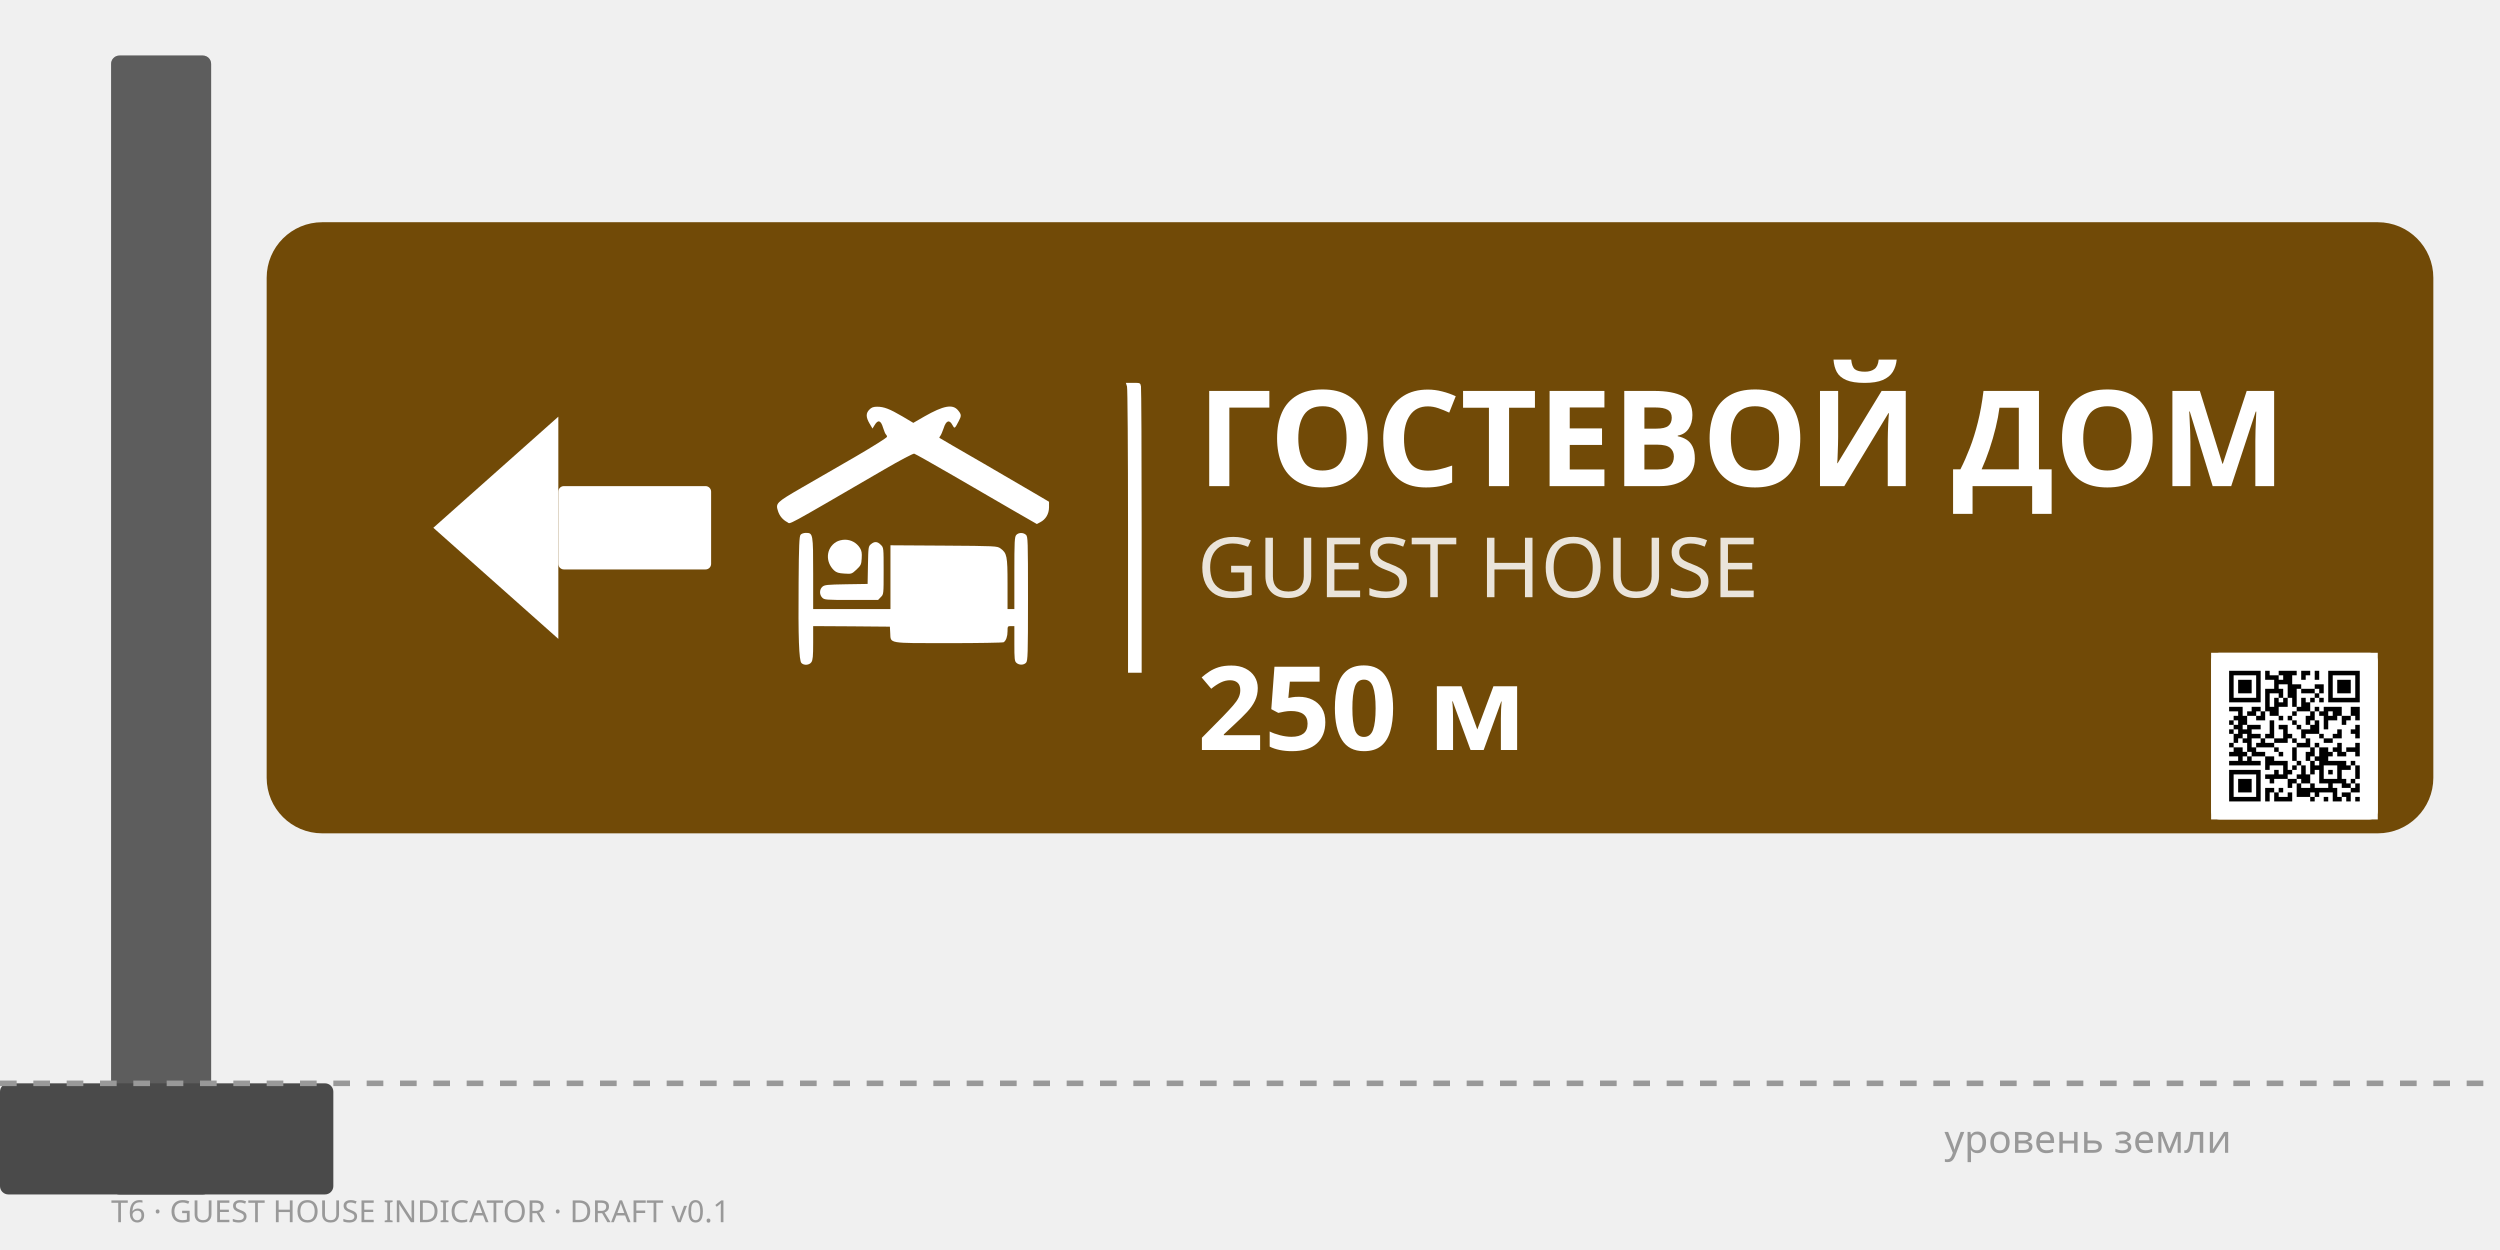
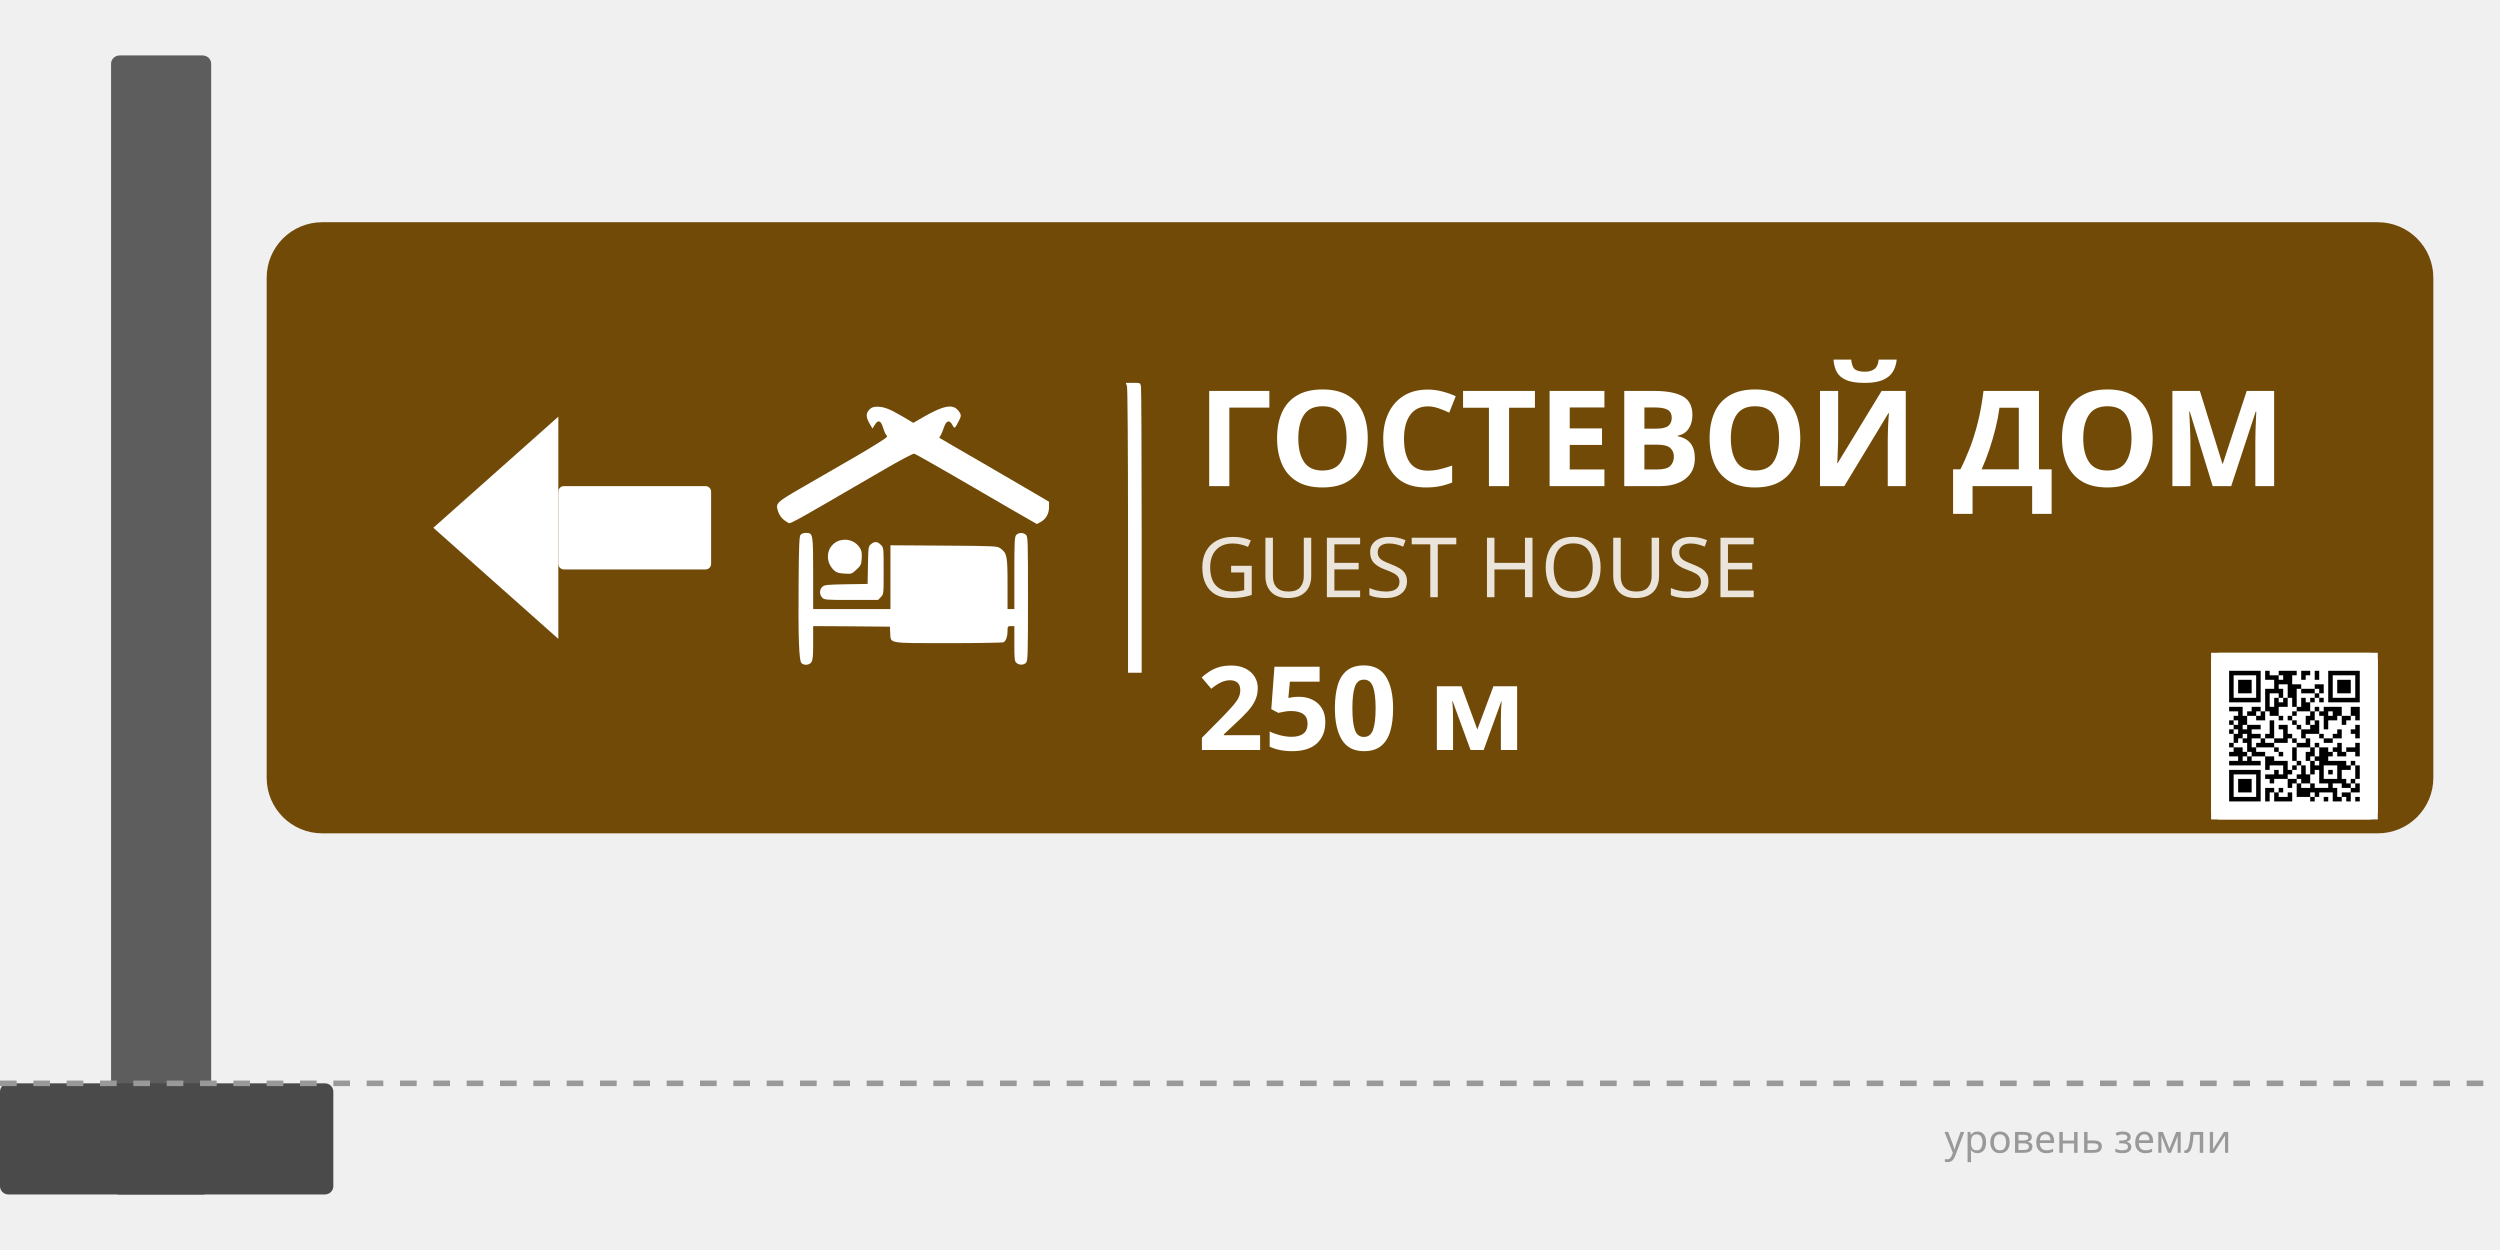
<svg xmlns="http://www.w3.org/2000/svg" width="900mm" height="450mm" viewBox="0 0 900 450" role="img" aria-label="T6: Опорный знак гостевого дома">
  <defs>
    <g id="pict-inn">
      <g transform="translate(0 173.913) scale(2.55754)">
        <g transform="translate(-31,434) scale(0.1,-0.1)" fill="#fff">
          <path d="M4091 4308 c5 -20 9 -539 9 -1275 l0 -1243 60 0 60 0 0 1244 c0 684 -3 1258 -6 1275 -6 31 -7 31 -70 31 l-63 0 10 -32z" />
          <path d="M1825 4105 c-32 -31 -32 -67 1 -123 l26 -44 19 31 c30 50 55 41 74 -24 9 -30 21 -57 26 -60 5 -4 9 -12 9 -19 0 -8 -123 -85 -272 -172 -150 -87 -366 -212 -480 -277 -224 -130 -230 -136 -207 -206 13 -42 43 -77 82 -97 31 -16 -49 -60 856 466 134 78 252 140 260 137 9 -2 163 -89 341 -192 179 -104 418 -242 531 -308 l207 -119 30 16 c48 25 76 72 77 130 l0 50 -95 56 c-52 31 -268 157 -480 280 -212 122 -387 224 -389 226 -2 2 1 10 8 18 6 7 19 38 29 67 21 68 51 78 77 28 19 -35 20 -34 55 33 26 48 25 60 -6 97 -47 56 -127 41 -296 -55 l-97 -56 -96 57 c-113 66 -162 85 -222 85 -33 0 -50 -6 -68 -25z" />
          <path d="M1219 3003 c-11 -13 -15 -96 -17 -422 -4 -479 3 -685 25 -706 22 -23 69 -19 87 7 13 18 16 53 16 170 l0 148 338 -2 337 -3 3 -57 c5 -93 -26 -88 517 -88 258 0 475 4 481 8 21 14 34 51 34 96 0 44 1 46 30 46 l30 0 0 -153 c0 -136 2 -156 18 -170 24 -22 65 -21 85 1 15 17 17 70 17 564 0 515 -1 546 -18 561 -24 22 -65 21 -85 -1 -15 -16 -17 -55 -17 -335 l0 -317 -30 0 -30 0 0 223 c0 244 -5 269 -63 311 -28 20 -41 21 -498 24 l-469 3 0 -281 0 -280 -340 0 -340 0 0 313 c0 350 -1 357 -64 357 -19 0 -40 -7 -47 -17z" />
          <path d="M1532 2940 c-89 -54 -97 -175 -18 -250 21 -19 40 -25 91 -28 62 -4 64 -4 106 35 39 37 43 45 46 99 3 47 0 66 -16 92 -29 45 -77 72 -131 72 -27 0 -58 -8 -78 -20z" />
          <path d="M1839 2921 c-23 -19 -24 -25 -27 -184 l-3 -166 -189 -3 c-168 -3 -190 -5 -209 -22 -27 -24 -27 -70 -1 -96 19 -19 33 -20 255 -20 l236 0 24 25 c25 24 25 25 25 230 0 205 0 206 -25 230 -29 30 -55 32 -86 6z" />
        </g>
      </g>
    </g>
    <g id="arrow-left" fill="#fff">
      <rect x="35" y="-15" width="55" height="30" rx="2" />
      <path d="M 35 -40 L 35 40 L -10 0 Z" />
    </g>
  </defs>
  <rect x="40" y="20" width="36" height="410" fill="#4a4a4a" rx="3" />
  <rect x="40" y="20" width="36" height="410" fill="#7a7a7a" rx="3" opacity="0.4" />
  <rect x="0" y="390" width="120" height="40" fill="#4a4a4a" rx="3" />
  <g transform="translate(96 80)">
    <rect width="780" height="220" rx="20" fill="#714A07" />
    <g transform="translate(70 110)">
      <use href="#arrow-left" />
    </g>
    <g transform="translate(155 30) scale(0.16)">
      <use href="#pict-inn" />
    </g>
    <text x="335" y="95" fill="#fff" font-family="'Myriad Pro Condensed','PT Sans Narrow','Arial Narrow',sans-serif" font-weight="700" font-size="48" font-stretch="condensed">ГОСТЕВОЙ ДОМ</text>
    <text x="335" y="135" fill="#fff" opacity="0.85" font-family="'Myriad Pro Condensed','PT Sans Narrow','Arial Narrow',sans-serif" font-weight="400" font-size="30" font-stretch="condensed">GUEST HOUSE</text>
    <text x="335" y="190" fill="#fff" font-family="'Myriad Pro Condensed','PT Sans Narrow','Arial Narrow',sans-serif" font-weight="700" font-size="42" font-stretch="condensed">250 м</text>
    <rect x="700" y="155" width="60" height="60" fill="#fff" rx="3" />
    <g fill="#714A07">
      <rect x="708" y="163" width="14" height="14" />
      <rect x="738" y="163" width="14" height="14" />
      <rect x="708" y="193" width="14" height="14" />
      <rect x="730" y="185" width="6" height="6" />
      <rect x="744" y="195" width="6" height="6" />
    </g>
  </g>
  <line x1="0" y1="390" x2="900" y2="390" stroke="#999" stroke-width="2" stroke-dasharray="6 6" />
  <text x="700" y="415" fill="#999" font-family="sans-serif" font-size="14">уровень земли</text>
-   <text x="40" y="440" fill="#999" font-size="11" font-family="sans-serif">T6 · GUEST HOUSE INDICATOR · DRAFT v0.1</text>
  <g class="qr-code" data-url="https://святогорово.рф/#guest" transform="translate(796 235)">
    <rect width="60" height="60" fill="#FFFFFF" />
    <path fill="#000000" d="M6.486 6.486h1.622v1.622h-1.622zM8.108 6.486h1.622v1.622h-1.622zM9.730 6.486h1.622v1.622h-1.622zM11.351 6.486h1.622v1.622h-1.622zM12.973 6.486h1.622v1.622h-1.622zM14.595 6.486h1.622v1.622h-1.622zM16.216 6.486h1.622v1.622h-1.622zM19.459 6.486h1.622v1.622h-1.622zM24.324 6.486h1.622v1.622h-1.622zM25.946 6.486h1.622v1.622h-1.622zM27.568 6.486h1.622v1.622h-1.622zM29.189 6.486h1.622v1.622h-1.622zM32.432 6.486h1.622v1.622h-1.622zM34.054 6.486h1.622v1.622h-1.622zM37.297 6.486h1.622v1.622h-1.622zM42.162 6.486h1.622v1.622h-1.622zM43.784 6.486h1.622v1.622h-1.622zM45.405 6.486h1.622v1.622h-1.622zM47.027 6.486h1.622v1.622h-1.622zM48.649 6.486h1.622v1.622h-1.622zM50.270 6.486h1.622v1.622h-1.622zM51.892 6.486h1.622v1.622h-1.622zM6.486 8.108h1.622v1.622h-1.622zM16.216 8.108h1.622v1.622h-1.622zM19.459 8.108h1.622v1.622h-1.622zM21.081 8.108h1.622v1.622h-1.622zM22.703 8.108h1.622v1.622h-1.622zM25.946 8.108h1.622v1.622h-1.622zM27.568 8.108h1.622v1.622h-1.622zM32.432 8.108h1.622v1.622h-1.622zM37.297 8.108h1.622v1.622h-1.622zM42.162 8.108h1.622v1.622h-1.622zM51.892 8.108h1.622v1.622h-1.622zM6.486 9.730h1.622v1.622h-1.622zM9.730 9.730h1.622v1.622h-1.622zM11.351 9.730h1.622v1.622h-1.622zM12.973 9.730h1.622v1.622h-1.622zM16.216 9.730h1.622v1.622h-1.622zM22.703 9.730h1.622v1.622h-1.622zM24.324 9.730h1.622v1.622h-1.622zM25.946 9.730h1.622v1.622h-1.622zM27.568 9.730h1.622v1.622h-1.622zM42.162 9.730h1.622v1.622h-1.622zM45.405 9.730h1.622v1.622h-1.622zM47.027 9.730h1.622v1.622h-1.622zM48.649 9.730h1.622v1.622h-1.622zM51.892 9.730h1.622v1.622h-1.622zM6.486 11.351h1.622v1.622h-1.622zM9.730 11.351h1.622v1.622h-1.622zM11.351 11.351h1.622v1.622h-1.622zM12.973 11.351h1.622v1.622h-1.622zM16.216 11.351h1.622v1.622h-1.622zM22.703 11.351h1.622v1.622h-1.622zM27.568 11.351h1.622v1.622h-1.622zM29.189 11.351h1.622v1.622h-1.622zM30.811 11.351h1.622v1.622h-1.622zM37.297 11.351h1.622v1.622h-1.622zM38.919 11.351h1.622v1.622h-1.622zM42.162 11.351h1.622v1.622h-1.622zM45.405 11.351h1.622v1.622h-1.622zM47.027 11.351h1.622v1.622h-1.622zM48.649 11.351h1.622v1.622h-1.622zM51.892 11.351h1.622v1.622h-1.622zM6.486 12.973h1.622v1.622h-1.622zM9.730 12.973h1.622v1.622h-1.622zM11.351 12.973h1.622v1.622h-1.622zM12.973 12.973h1.622v1.622h-1.622zM16.216 12.973h1.622v1.622h-1.622zM19.459 12.973h1.622v1.622h-1.622zM21.081 12.973h1.622v1.622h-1.622zM22.703 12.973h1.622v1.622h-1.622zM24.324 12.973h1.622v1.622h-1.622zM27.568 12.973h1.622v1.622h-1.622zM29.189 12.973h1.622v1.622h-1.622zM32.432 12.973h1.622v1.622h-1.622zM34.054 12.973h1.622v1.622h-1.622zM35.676 12.973h1.622v1.622h-1.622zM38.919 12.973h1.622v1.622h-1.622zM42.162 12.973h1.622v1.622h-1.622zM45.405 12.973h1.622v1.622h-1.622zM47.027 12.973h1.622v1.622h-1.622zM48.649 12.973h1.622v1.622h-1.622zM51.892 12.973h1.622v1.622h-1.622zM6.486 14.595h1.622v1.622h-1.622zM16.216 14.595h1.622v1.622h-1.622zM19.459 14.595h1.622v1.622h-1.622zM24.324 14.595h1.622v1.622h-1.622zM27.568 14.595h1.622v1.622h-1.622zM29.189 14.595h1.622v1.622h-1.622zM37.297 14.595h1.622v1.622h-1.622zM42.162 14.595h1.622v1.622h-1.622zM51.892 14.595h1.622v1.622h-1.622zM6.486 16.216h1.622v1.622h-1.622zM8.108 16.216h1.622v1.622h-1.622zM9.730 16.216h1.622v1.622h-1.622zM11.351 16.216h1.622v1.622h-1.622zM12.973 16.216h1.622v1.622h-1.622zM14.595 16.216h1.622v1.622h-1.622zM16.216 16.216h1.622v1.622h-1.622zM19.459 16.216h1.622v1.622h-1.622zM22.703 16.216h1.622v1.622h-1.622zM25.946 16.216h1.622v1.622h-1.622zM29.189 16.216h1.622v1.622h-1.622zM32.432 16.216h1.622v1.622h-1.622zM35.676 16.216h1.622v1.622h-1.622zM38.919 16.216h1.622v1.622h-1.622zM42.162 16.216h1.622v1.622h-1.622zM43.784 16.216h1.622v1.622h-1.622zM45.405 16.216h1.622v1.622h-1.622zM47.027 16.216h1.622v1.622h-1.622zM48.649 16.216h1.622v1.622h-1.622zM50.270 16.216h1.622v1.622h-1.622zM51.892 16.216h1.622v1.622h-1.622zM19.459 17.838h1.622v1.622h-1.622zM22.703 17.838h1.622v1.622h-1.622zM24.324 17.838h1.622v1.622h-1.622zM25.946 17.838h1.622v1.622h-1.622zM29.189 17.838h1.622v1.622h-1.622zM32.432 17.838h1.622v1.622h-1.622zM34.054 17.838h1.622v1.622h-1.622zM6.486 19.459h1.622v1.622h-1.622zM8.108 19.459h1.622v1.622h-1.622zM9.730 19.459h1.622v1.622h-1.622zM14.595 19.459h1.622v1.622h-1.622zM16.216 19.459h1.622v1.622h-1.622zM19.459 19.459h1.622v1.622h-1.622zM21.081 19.459h1.622v1.622h-1.622zM22.703 19.459h1.622v1.622h-1.622zM30.811 19.459h1.622v1.622h-1.622zM32.432 19.459h1.622v1.622h-1.622zM34.054 19.459h1.622v1.622h-1.622zM37.297 19.459h1.622v1.622h-1.622zM40.541 19.459h1.622v1.622h-1.622zM42.162 19.459h1.622v1.622h-1.622zM43.784 19.459h1.622v1.622h-1.622zM45.405 19.459h1.622v1.622h-1.622zM50.270 19.459h1.622v1.622h-1.622zM51.892 19.459h1.622v1.622h-1.622zM9.730 21.081h1.622v1.622h-1.622zM12.973 21.081h1.622v1.622h-1.622zM14.595 21.081h1.622v1.622h-1.622zM17.838 21.081h1.622v1.622h-1.622zM21.081 21.081h1.622v1.622h-1.622zM22.703 21.081h1.622v1.622h-1.622zM29.189 21.081h1.622v1.622h-1.622zM35.676 21.081h1.622v1.622h-1.622zM38.919 21.081h1.622v1.622h-1.622zM40.541 21.081h1.622v1.622h-1.622zM43.784 21.081h1.622v1.622h-1.622zM45.405 21.081h1.622v1.622h-1.622zM50.270 21.081h1.622v1.622h-1.622zM51.892 21.081h1.622v1.622h-1.622zM8.108 22.703h1.622v1.622h-1.622zM9.730 22.703h1.622v1.622h-1.622zM11.351 22.703h1.622v1.622h-1.622zM16.216 22.703h1.622v1.622h-1.622zM17.838 22.703h1.622v1.622h-1.622zM24.324 22.703h1.622v1.622h-1.622zM27.568 22.703h1.622v1.622h-1.622zM34.054 22.703h1.622v1.622h-1.622zM35.676 22.703h1.622v1.622h-1.622zM40.541 22.703h1.622v1.622h-1.622zM42.162 22.703h1.622v1.622h-1.622zM43.784 22.703h1.622v1.622h-1.622zM47.027 22.703h1.622v1.622h-1.622zM48.649 22.703h1.622v1.622h-1.622zM51.892 22.703h1.622v1.622h-1.622zM6.486 24.324h1.622v1.622h-1.622zM9.730 24.324h1.622v1.622h-1.622zM11.351 24.324h1.622v1.622h-1.622zM21.081 24.324h1.622v1.622h-1.622zM29.189 24.324h1.622v1.622h-1.622zM34.054 24.324h1.622v1.622h-1.622zM37.297 24.324h1.622v1.622h-1.622zM40.541 24.324h1.622v1.622h-1.622zM47.027 24.324h1.622v1.622h-1.622zM8.108 25.946h1.622v1.622h-1.622zM9.730 25.946h1.622v1.622h-1.622zM12.973 25.946h1.622v1.622h-1.622zM14.595 25.946h1.622v1.622h-1.622zM16.216 25.946h1.622v1.622h-1.622zM21.081 25.946h1.622v1.622h-1.622zM24.324 25.946h1.622v1.622h-1.622zM25.946 25.946h1.622v1.622h-1.622zM30.811 25.946h1.622v1.622h-1.622zM35.676 25.946h1.622v1.622h-1.622zM37.297 25.946h1.622v1.622h-1.622zM40.541 25.946h1.622v1.622h-1.622zM51.892 25.946h1.622v1.622h-1.622zM6.486 27.568h1.622v1.622h-1.622zM9.730 27.568h1.622v1.622h-1.622zM11.351 27.568h1.622v1.622h-1.622zM12.973 27.568h1.622v1.622h-1.622zM21.081 27.568h1.622v1.622h-1.622zM25.946 27.568h1.622v1.622h-1.622zM32.432 27.568h1.622v1.622h-1.622zM34.054 27.568h1.622v1.622h-1.622zM35.676 27.568h1.622v1.622h-1.622zM37.297 27.568h1.622v1.622h-1.622zM45.405 27.568h1.622v1.622h-1.622zM50.270 27.568h1.622v1.622h-1.622zM51.892 27.568h1.622v1.622h-1.622zM8.108 29.189h1.622v1.622h-1.622zM9.730 29.189h1.622v1.622h-1.622zM12.973 29.189h1.622v1.622h-1.622zM14.595 29.189h1.622v1.622h-1.622zM16.216 29.189h1.622v1.622h-1.622zM19.459 29.189h1.622v1.622h-1.622zM21.081 29.189h1.622v1.622h-1.622zM25.946 29.189h1.622v1.622h-1.622zM27.568 29.189h1.622v1.622h-1.622zM32.432 29.189h1.622v1.622h-1.622zM38.919 29.189h1.622v1.622h-1.622zM43.784 29.189h1.622v1.622h-1.622zM45.405 29.189h1.622v1.622h-1.622zM51.892 29.189h1.622v1.622h-1.622zM8.108 30.811h1.622v1.622h-1.622zM11.351 30.811h1.622v1.622h-1.622zM12.973 30.811h1.622v1.622h-1.622zM17.838 30.811h1.622v1.622h-1.622zM22.703 30.811h1.622v1.622h-1.622zM24.324 30.811h1.622v1.622h-1.622zM25.946 30.811h1.622v1.622h-1.622zM29.189 30.811h1.622v1.622h-1.622zM34.054 30.811h1.622v1.622h-1.622zM40.541 30.811h1.622v1.622h-1.622zM42.162 30.811h1.622v1.622h-1.622zM6.486 32.432h1.622v1.622h-1.622zM12.973 32.432h1.622v1.622h-1.622zM16.216 32.432h1.622v1.622h-1.622zM17.838 32.432h1.622v1.622h-1.622zM19.459 32.432h1.622v1.622h-1.622zM21.081 32.432h1.622v1.622h-1.622zM30.811 32.432h1.622v1.622h-1.622zM32.432 32.432h1.622v1.622h-1.622zM34.054 32.432h1.622v1.622h-1.622zM37.297 32.432h1.622v1.622h-1.622zM45.405 32.432h1.622v1.622h-1.622zM51.892 32.432h1.622v1.622h-1.622zM8.108 34.054h1.622v1.622h-1.622zM9.730 34.054h1.622v1.622h-1.622zM12.973 34.054h1.622v1.622h-1.622zM14.595 34.054h1.622v1.622h-1.622zM22.703 34.054h1.622v1.622h-1.622zM29.189 34.054h1.622v1.622h-1.622zM35.676 34.054h1.622v1.622h-1.622zM38.919 34.054h1.622v1.622h-1.622zM40.541 34.054h1.622v1.622h-1.622zM43.784 34.054h1.622v1.622h-1.622zM45.405 34.054h1.622v1.622h-1.622zM48.649 34.054h1.622v1.622h-1.622zM50.270 34.054h1.622v1.622h-1.622zM51.892 34.054h1.622v1.622h-1.622zM6.486 35.676h1.622v1.622h-1.622zM8.108 35.676h1.622v1.622h-1.622zM9.730 35.676h1.622v1.622h-1.622zM11.351 35.676h1.622v1.622h-1.622zM14.595 35.676h1.622v1.622h-1.622zM16.216 35.676h1.622v1.622h-1.622zM17.838 35.676h1.622v1.622h-1.622zM24.324 35.676h1.622v1.622h-1.622zM29.189 35.676h1.622v1.622h-1.622zM34.054 35.676h1.622v1.622h-1.622zM35.676 35.676h1.622v1.622h-1.622zM38.919 35.676h1.622v1.622h-1.622zM40.541 35.676h1.622v1.622h-1.622zM42.162 35.676h1.622v1.622h-1.622zM45.405 35.676h1.622v1.622h-1.622zM47.027 35.676h1.622v1.622h-1.622zM51.892 35.676h1.622v1.622h-1.622zM9.730 37.297h1.622v1.622h-1.622zM12.973 37.297h1.622v1.622h-1.622zM19.459 37.297h1.622v1.622h-1.622zM21.081 37.297h1.622v1.622h-1.622zM29.189 37.297h1.622v1.622h-1.622zM34.054 37.297h1.622v1.622h-1.622zM37.297 37.297h1.622v1.622h-1.622zM38.919 37.297h1.622v1.622h-1.622zM40.541 37.297h1.622v1.622h-1.622zM6.486 38.919h1.622v1.622h-1.622zM8.108 38.919h1.622v1.622h-1.622zM9.730 38.919h1.622v1.622h-1.622zM11.351 38.919h1.622v1.622h-1.622zM12.973 38.919h1.622v1.622h-1.622zM14.595 38.919h1.622v1.622h-1.622zM16.216 38.919h1.622v1.622h-1.622zM19.459 38.919h1.622v1.622h-1.622zM21.081 38.919h1.622v1.622h-1.622zM22.703 38.919h1.622v1.622h-1.622zM24.324 38.919h1.622v1.622h-1.622zM25.946 38.919h1.622v1.622h-1.622zM30.811 38.919h1.622v1.622h-1.622zM35.676 38.919h1.622v1.622h-1.622zM38.919 38.919h1.622v1.622h-1.622zM40.541 38.919h1.622v1.622h-1.622zM42.162 38.919h1.622v1.622h-1.622zM43.784 38.919h1.622v1.622h-1.622zM45.405 38.919h1.622v1.622h-1.622zM47.027 38.919h1.622v1.622h-1.622zM50.270 38.919h1.622v1.622h-1.622zM19.459 40.541h1.622v1.622h-1.622zM25.946 40.541h1.622v1.622h-1.622zM29.189 40.541h1.622v1.622h-1.622zM32.432 40.541h1.622v1.622h-1.622zM35.676 40.541h1.622v1.622h-1.622zM37.297 40.541h1.622v1.622h-1.622zM38.919 40.541h1.622v1.622h-1.622zM45.405 40.541h1.622v1.622h-1.622zM47.027 40.541h1.622v1.622h-1.622zM48.649 40.541h1.622v1.622h-1.622zM51.892 40.541h1.622v1.622h-1.622zM6.486 42.162h1.622v1.622h-1.622zM8.108 42.162h1.622v1.622h-1.622zM9.730 42.162h1.622v1.622h-1.622zM11.351 42.162h1.622v1.622h-1.622zM12.973 42.162h1.622v1.622h-1.622zM14.595 42.162h1.622v1.622h-1.622zM16.216 42.162h1.622v1.622h-1.622zM22.703 42.162h1.622v1.622h-1.622zM25.946 42.162h1.622v1.622h-1.622zM27.568 42.162h1.622v1.622h-1.622zM32.432 42.162h1.622v1.622h-1.622zM35.676 42.162h1.622v1.622h-1.622zM38.919 42.162h1.622v1.622h-1.622zM42.162 42.162h1.622v1.622h-1.622zM45.405 42.162h1.622v1.622h-1.622zM51.892 42.162h1.622v1.622h-1.622zM6.486 43.784h1.622v1.622h-1.622zM16.216 43.784h1.622v1.622h-1.622zM19.459 43.784h1.622v1.622h-1.622zM21.081 43.784h1.622v1.622h-1.622zM22.703 43.784h1.622v1.622h-1.622zM24.324 43.784h1.622v1.622h-1.622zM25.946 43.784h1.622v1.622h-1.622zM30.811 43.784h1.622v1.622h-1.622zM32.432 43.784h1.622v1.622h-1.622zM34.054 43.784h1.622v1.622h-1.622zM38.919 43.784h1.622v1.622h-1.622zM45.405 43.784h1.622v1.622h-1.622zM51.892 43.784h1.622v1.622h-1.622zM6.486 45.405h1.622v1.622h-1.622zM9.730 45.405h1.622v1.622h-1.622zM11.351 45.405h1.622v1.622h-1.622zM12.973 45.405h1.622v1.622h-1.622zM16.216 45.405h1.622v1.622h-1.622zM21.081 45.405h1.622v1.622h-1.622zM27.568 45.405h1.622v1.622h-1.622zM29.189 45.405h1.622v1.622h-1.622zM32.432 45.405h1.622v1.622h-1.622zM34.054 45.405h1.622v1.622h-1.622zM38.919 45.405h1.622v1.622h-1.622zM40.541 45.405h1.622v1.622h-1.622zM42.162 45.405h1.622v1.622h-1.622zM43.784 45.405h1.622v1.622h-1.622zM45.405 45.405h1.622v1.622h-1.622zM47.027 45.405h1.622v1.622h-1.622zM50.270 45.405h1.622v1.622h-1.622zM6.486 47.027h1.622v1.622h-1.622zM9.730 47.027h1.622v1.622h-1.622zM11.351 47.027h1.622v1.622h-1.622zM12.973 47.027h1.622v1.622h-1.622zM16.216 47.027h1.622v1.622h-1.622zM27.568 47.027h1.622v1.622h-1.622zM30.811 47.027h1.622v1.622h-1.622zM35.676 47.027h1.622v1.622h-1.622zM42.162 47.027h1.622v1.622h-1.622zM47.027 47.027h1.622v1.622h-1.622zM48.649 47.027h1.622v1.622h-1.622zM51.892 47.027h1.622v1.622h-1.622zM6.486 48.649h1.622v1.622h-1.622zM9.730 48.649h1.622v1.622h-1.622zM11.351 48.649h1.622v1.622h-1.622zM12.973 48.649h1.622v1.622h-1.622zM16.216 48.649h1.622v1.622h-1.622zM19.459 48.649h1.622v1.622h-1.622zM21.081 48.649h1.622v1.622h-1.622zM24.324 48.649h1.622v1.622h-1.622zM30.811 48.649h1.622v1.622h-1.622zM32.432 48.649h1.622v1.622h-1.622zM34.054 48.649h1.622v1.622h-1.622zM35.676 48.649h1.622v1.622h-1.622zM37.297 48.649h1.622v1.622h-1.622zM38.919 48.649h1.622v1.622h-1.622zM40.541 48.649h1.622v1.622h-1.622zM42.162 48.649h1.622v1.622h-1.622zM43.784 48.649h1.622v1.622h-1.622zM50.270 48.649h1.622v1.622h-1.622zM51.892 48.649h1.622v1.622h-1.622zM6.486 50.270h1.622v1.622h-1.622zM16.216 50.270h1.622v1.622h-1.622zM19.459 50.270h1.622v1.622h-1.622zM22.703 50.270h1.622v1.622h-1.622zM27.568 50.270h1.622v1.622h-1.622zM30.811 50.270h1.622v1.622h-1.622zM32.432 50.270h1.622v1.622h-1.622zM34.054 50.270h1.622v1.622h-1.622zM37.297 50.270h1.622v1.622h-1.622zM43.784 50.270h1.622v1.622h-1.622zM47.027 50.270h1.622v1.622h-1.622zM48.649 50.270h1.622v1.622h-1.622zM6.486 51.892h1.622v1.622h-1.622zM8.108 51.892h1.622v1.622h-1.622zM9.730 51.892h1.622v1.622h-1.622zM11.351 51.892h1.622v1.622h-1.622zM12.973 51.892h1.622v1.622h-1.622zM14.595 51.892h1.622v1.622h-1.622zM16.216 51.892h1.622v1.622h-1.622zM19.459 51.892h1.622v1.622h-1.622zM22.703 51.892h1.622v1.622h-1.622zM24.324 51.892h1.622v1.622h-1.622zM25.946 51.892h1.622v1.622h-1.622zM27.568 51.892h1.622v1.622h-1.622zM35.676 51.892h1.622v1.622h-1.622zM40.541 51.892h1.622v1.622h-1.622zM43.784 51.892h1.622v1.622h-1.622zM45.405 51.892h1.622v1.622h-1.622zM48.649 51.892h1.622v1.622h-1.622zM51.892 51.892h1.622v1.622h-1.622z" />
  </g>
  <g id="construction-grid" display="none" stroke="#FFFFFF" stroke-width="0.3" opacity="0.4">
    <line x1="0" y1="0" x2="0" y2="450" />
    <line x1="25" y1="0" x2="25" y2="450" />
    <line x1="50" y1="0" x2="50" y2="450" />
    <line x1="75" y1="0" x2="75" y2="450" />
    <line x1="100" y1="0" x2="100" y2="450" />
    <line x1="125" y1="0" x2="125" y2="450" />
    <line x1="150" y1="0" x2="150" y2="450" />
    <line x1="175" y1="0" x2="175" y2="450" />
    <line x1="200" y1="0" x2="200" y2="450" />
    <line x1="225" y1="0" x2="225" y2="450" />
    <line x1="250" y1="0" x2="250" y2="450" />
    <line x1="275" y1="0" x2="275" y2="450" />
    <line x1="300" y1="0" x2="300" y2="450" />
    <line x1="325" y1="0" x2="325" y2="450" />
    <line x1="350" y1="0" x2="350" y2="450" />
    <line x1="375" y1="0" x2="375" y2="450" />
    <line x1="400" y1="0" x2="400" y2="450" />
    <line x1="425" y1="0" x2="425" y2="450" />
    <line x1="450" y1="0" x2="450" y2="450" stroke-width="0.6" />
    <line x1="475" y1="0" x2="475" y2="450" />
    <line x1="500" y1="0" x2="500" y2="450" />
    <line x1="525" y1="0" x2="525" y2="450" />
    <line x1="550" y1="0" x2="550" y2="450" />
    <line x1="575" y1="0" x2="575" y2="450" />
    <line x1="600" y1="0" x2="600" y2="450" />
    <line x1="625" y1="0" x2="625" y2="450" />
    <line x1="650" y1="0" x2="650" y2="450" />
    <line x1="675" y1="0" x2="675" y2="450" />
    <line x1="700" y1="0" x2="700" y2="450" />
    <line x1="725" y1="0" x2="725" y2="450" />
    <line x1="750" y1="0" x2="750" y2="450" />
    <line x1="775" y1="0" x2="775" y2="450" />
    <line x1="800" y1="0" x2="800" y2="450" />
    <line x1="825" y1="0" x2="825" y2="450" />
    <line x1="850" y1="0" x2="850" y2="450" />
    <line x1="875" y1="0" x2="875" y2="450" />
    <line x1="900" y1="0" x2="900" y2="450" />
    <line x1="0" y1="0" x2="900" y2="0" />
    <line x1="0" y1="25" x2="900" y2="25" />
    <line x1="0" y1="50" x2="900" y2="50" />
    <line x1="0" y1="75" x2="900" y2="75" />
    <line x1="0" y1="100" x2="900" y2="100" />
    <line x1="0" y1="125" x2="900" y2="125" />
    <line x1="0" y1="150" x2="900" y2="150" />
    <line x1="0" y1="175" x2="900" y2="175" />
    <line x1="0" y1="200" x2="900" y2="200" />
    <line x1="0" y1="225" x2="900" y2="225" stroke-width="0.6" />
    <line x1="0" y1="250" x2="900" y2="250" />
    <line x1="0" y1="275" x2="900" y2="275" />
    <line x1="0" y1="300" x2="900" y2="300" />
    <line x1="0" y1="325" x2="900" y2="325" />
    <line x1="0" y1="350" x2="900" y2="350" />
    <line x1="0" y1="375" x2="900" y2="375" />
    <line x1="0" y1="400" x2="900" y2="400" />
    <line x1="0" y1="425" x2="900" y2="425" />
    <line x1="0" y1="450" x2="900" y2="450" />
  </g>
</svg>
